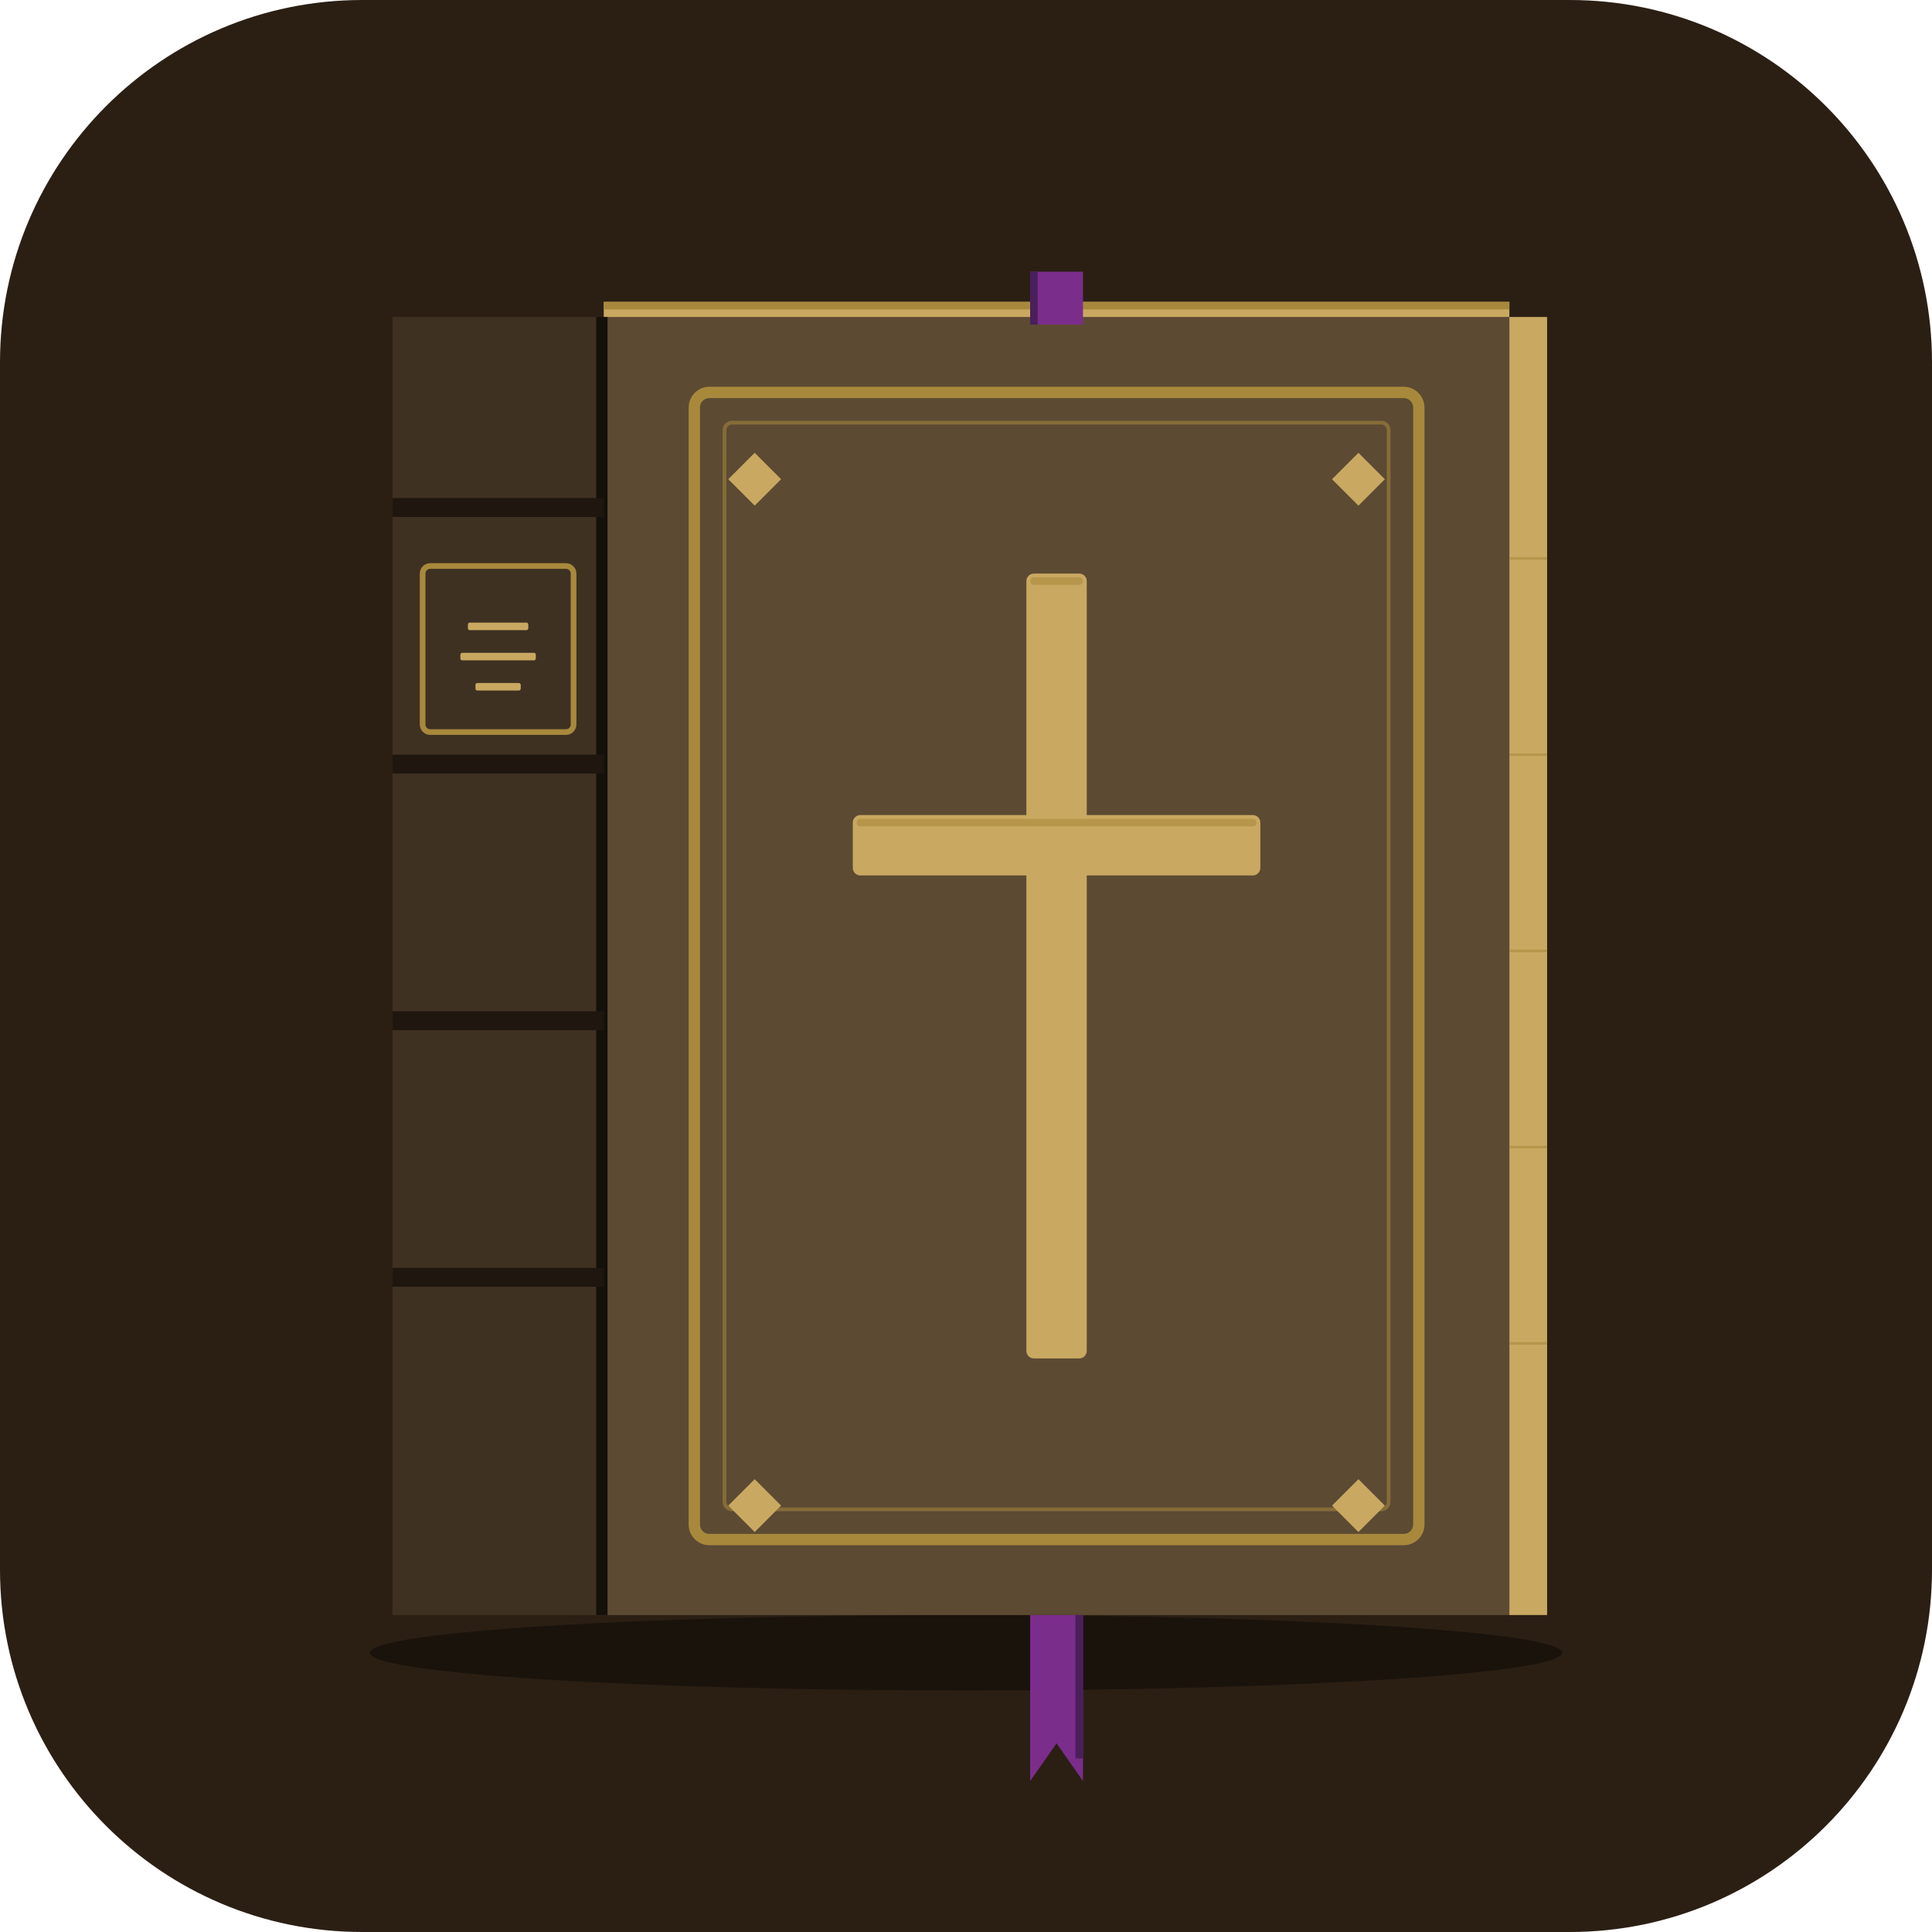
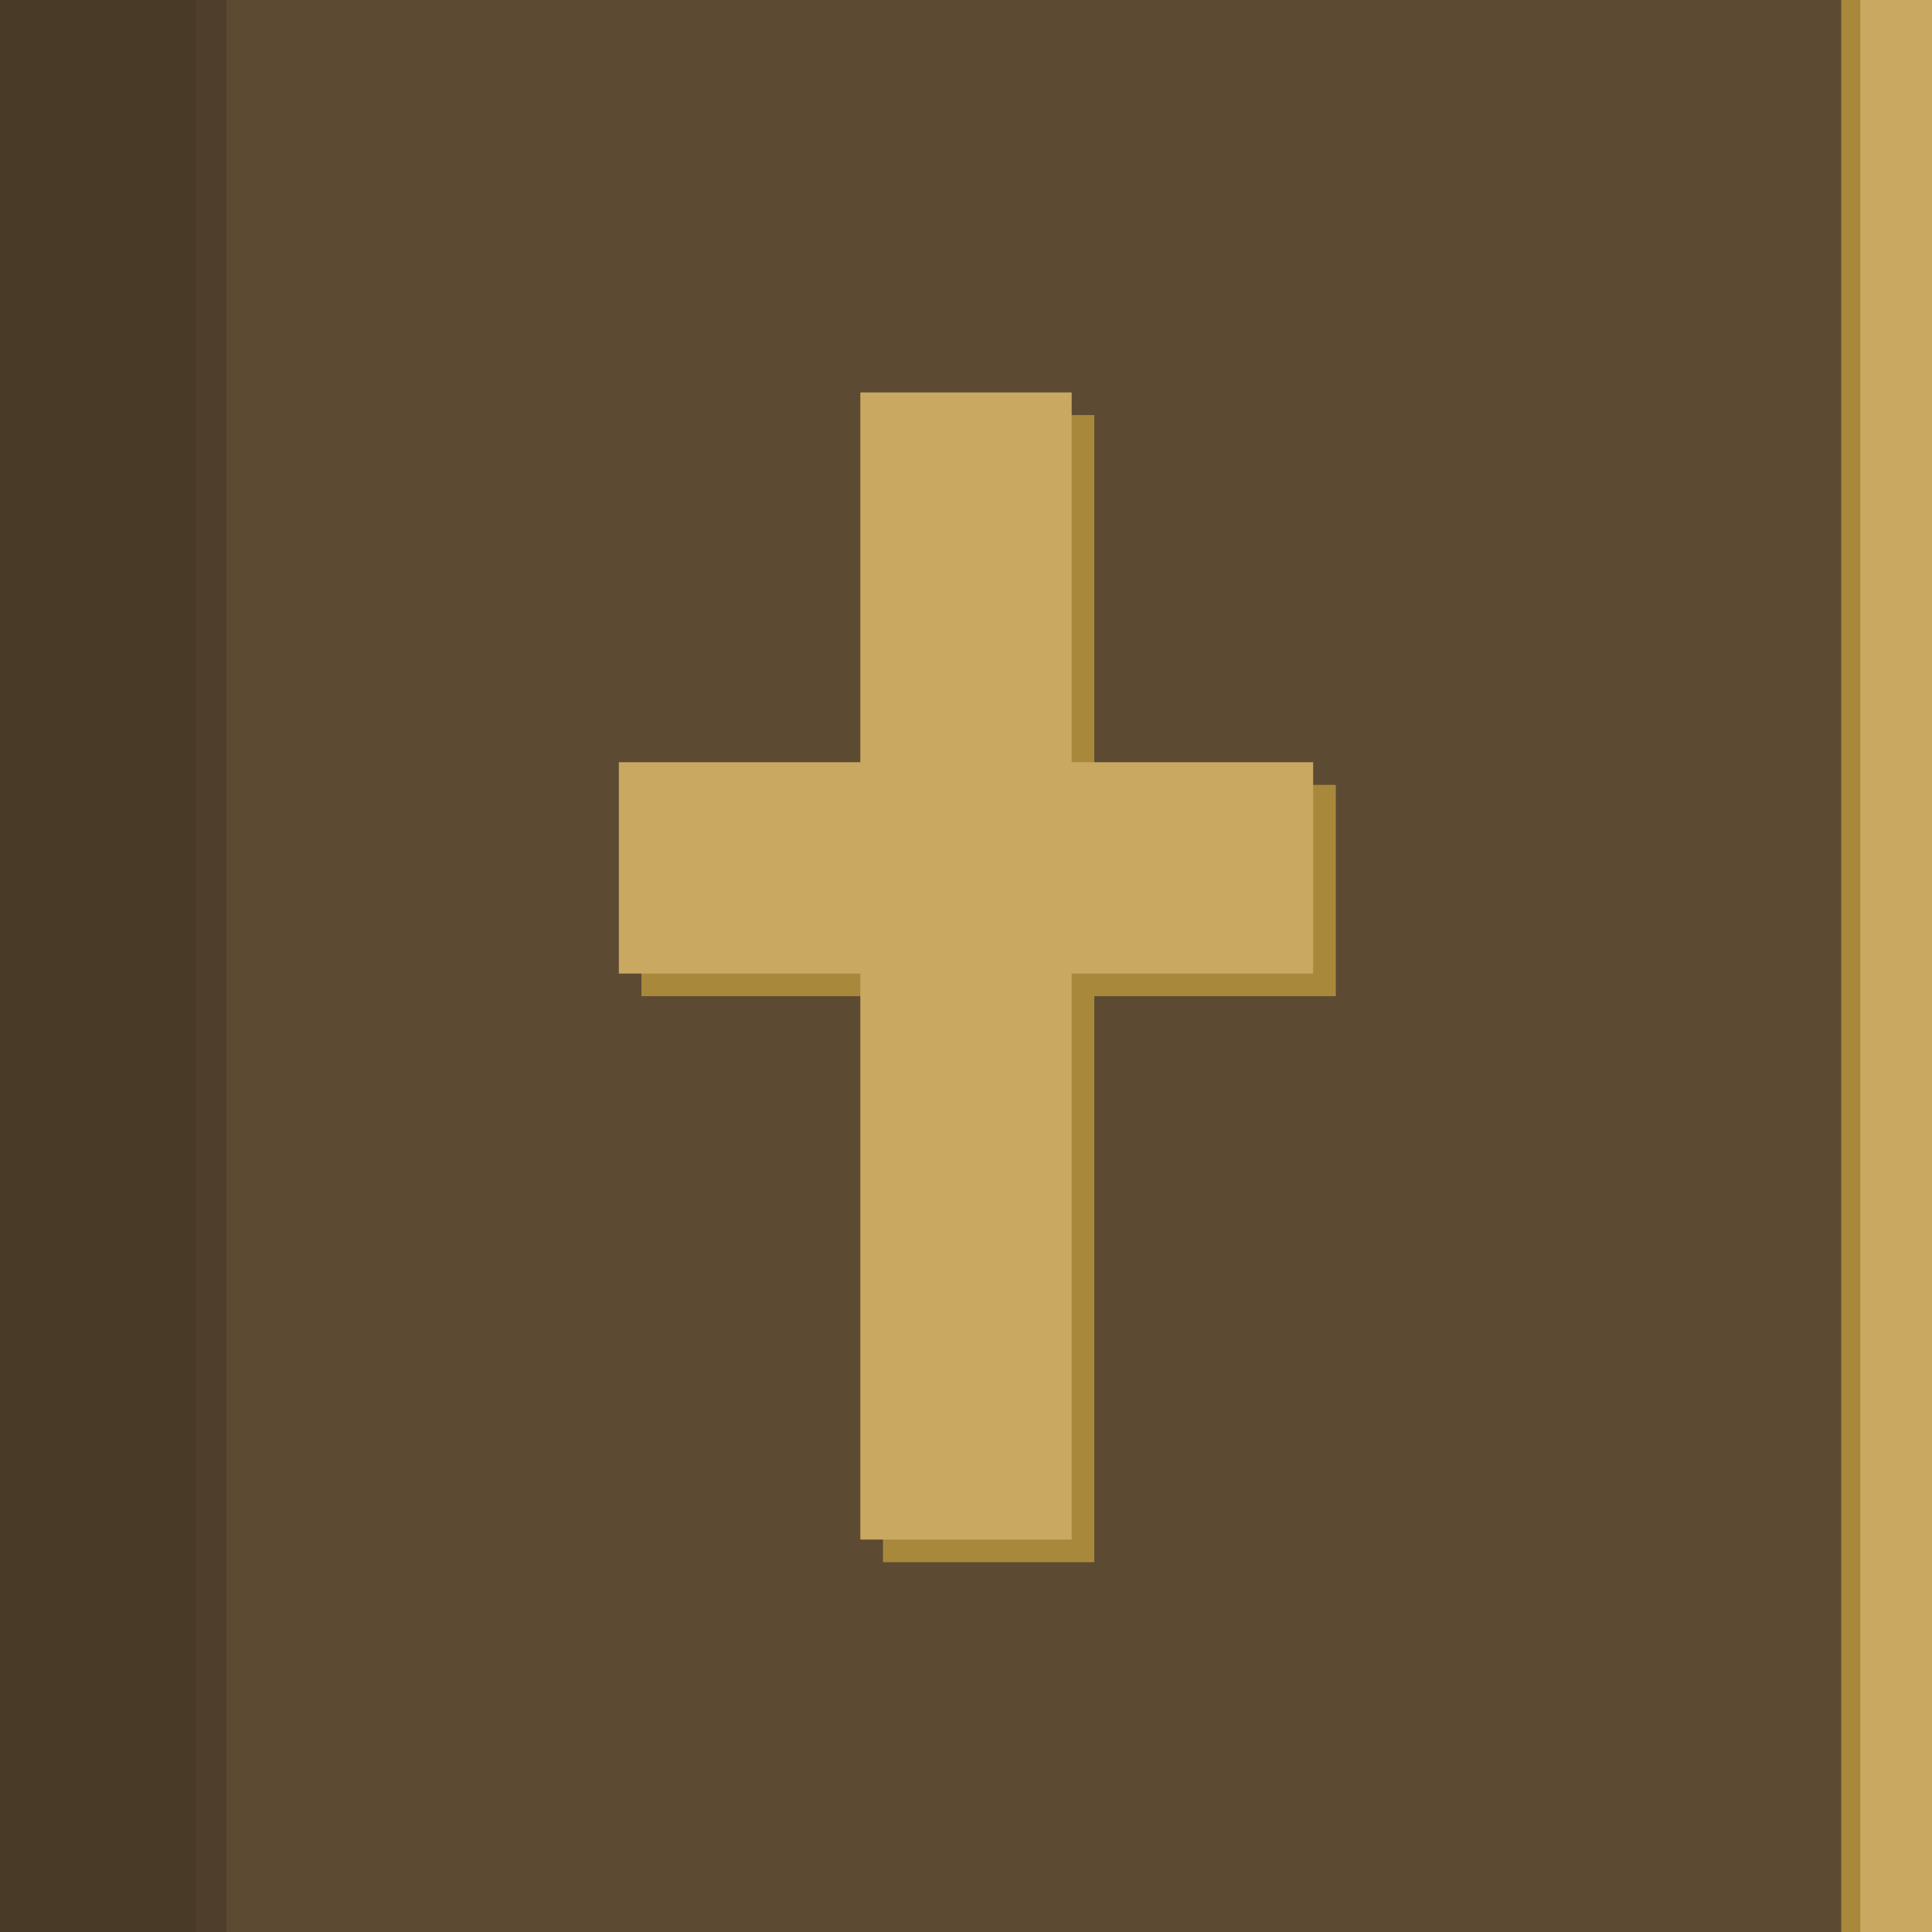
- <svg xmlns="http://www.w3.org/2000/svg" viewBox="0 0 512 512">
-   <rect width="512" height="512" rx="96" fill="#2b1f14" />
-   <ellipse cx="256" cy="438" rx="158" ry="10" fill="#000" opacity="0.4" />
-   <rect x="160" y="80" width="240" height="6" fill="#c9a961" />
-   <rect x="160" y="80" width="240" height="2" fill="#a8893c" />
-   <rect x="104" y="84" width="56" height="344" fill="#3e3122" />
-   <rect x="160" y="84" width="240" height="344" fill="#5c4a33" />
-   <rect x="158" y="84" width="3" height="344" fill="#14100a" />
-   <g fill="#1f1610">
-     <rect x="104" y="132" width="56" height="5" />
-     <rect x="104" y="200" width="56" height="5" />
-     <rect x="104" y="268" width="56" height="5" />
-     <rect x="104" y="336" width="56" height="5" />
-   </g>
-   <rect x="112" y="150" width="40" height="44" fill="none" stroke="#a8893c" stroke-width="1.5" rx="2" />
-   <rect x="124" y="165" width="16" height="2" fill="#c9a961" rx="0.5" />
-   <rect x="122" y="173" width="20" height="2" fill="#c9a961" rx="0.5" />
-   <rect x="126" y="181" width="12" height="2" fill="#c9a961" rx="0.5" />
-   <rect x="400" y="84" width="10" height="344" fill="#c9a961" />
-   <g stroke="#a8893c" stroke-width="0.7" opacity="0.6">
-     <line x1="400" y1="148" x2="410" y2="148" />
-     <line x1="400" y1="200" x2="410" y2="200" />
-     <line x1="400" y1="252" x2="410" y2="252" />
-     <line x1="400" y1="304" x2="410" y2="304" />
-     <line x1="400" y1="356" x2="410" y2="356" />
-   </g>
-   <rect x="184" y="104" width="192" height="304" fill="none" stroke="#a8893c" stroke-width="3" rx="4" />
-   <rect x="192" y="112" width="176" height="288" fill="none" stroke="#a8893c" stroke-width="1" rx="2" opacity="0.55" />
-   <g fill="#c9a961">
-     <path d="M 200 120 l 7 7 l -7 7 l -7 -7 z" />
-     <path d="M 360 120 l 7 7 l -7 7 l -7 -7 z" />
-     <path d="M 200 392 l 7 7 l -7 7 l -7 -7 z" />
-     <path d="M 360 392 l 7 7 l -7 7 l -7 -7 z" />
-   </g>
-   <g fill="#c9a961">
-     <rect x="272" y="152" width="16" height="208" rx="2" />
-     <rect x="226" y="216" width="108" height="16" rx="2" />
-   </g>
-   <g fill="#a8893c" opacity="0.6">
-     <rect x="273" y="153" width="14" height="2" rx="1" />
-     <rect x="227" y="217" width="106" height="2" rx="1" />
-   </g>
-   <rect x="273" y="72" width="14" height="14" fill="#7b2d8b" />
-   <rect x="273" y="72" width="2" height="14" fill="#4a1f5c" />
-   <path d="M 273 428 L 287 428 L 287 472 L 280 462 L 273 472 Z" fill="#7b2d8b" />
-   <rect x="285" y="428" width="2" height="38" fill="#4a1f5c" />
+ <svg xmlns="http://www.w3.org/2000/svg" viewBox="0 0 512 512" role="img" aria-labelledby="title">
+   <rect width="512" height="512" fill="#5c4a33" />
+   <rect width="52" height="512" fill="#493a28" />
+   <rect x="52" width="8" height="512" fill="#4f3e2b" />
+   <rect x="488" width="24" height="512" fill="#c9a961" />
+   <rect x="488" width="5" height="512" fill="#a8893c" />
+   <path d="M228 104h56v98h64v56h-64v150h-56V258h-64v-56h64z" fill="#a8893c" transform="translate(6 6)" />
+   <path d="M228 104h56v98h64v56h-64v150h-56V258h-64v-56h64z" fill="#c9a961" />
</svg>
